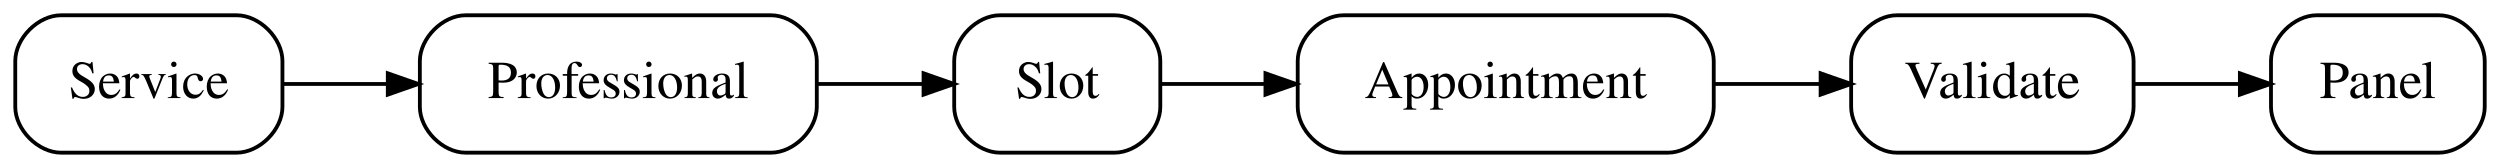
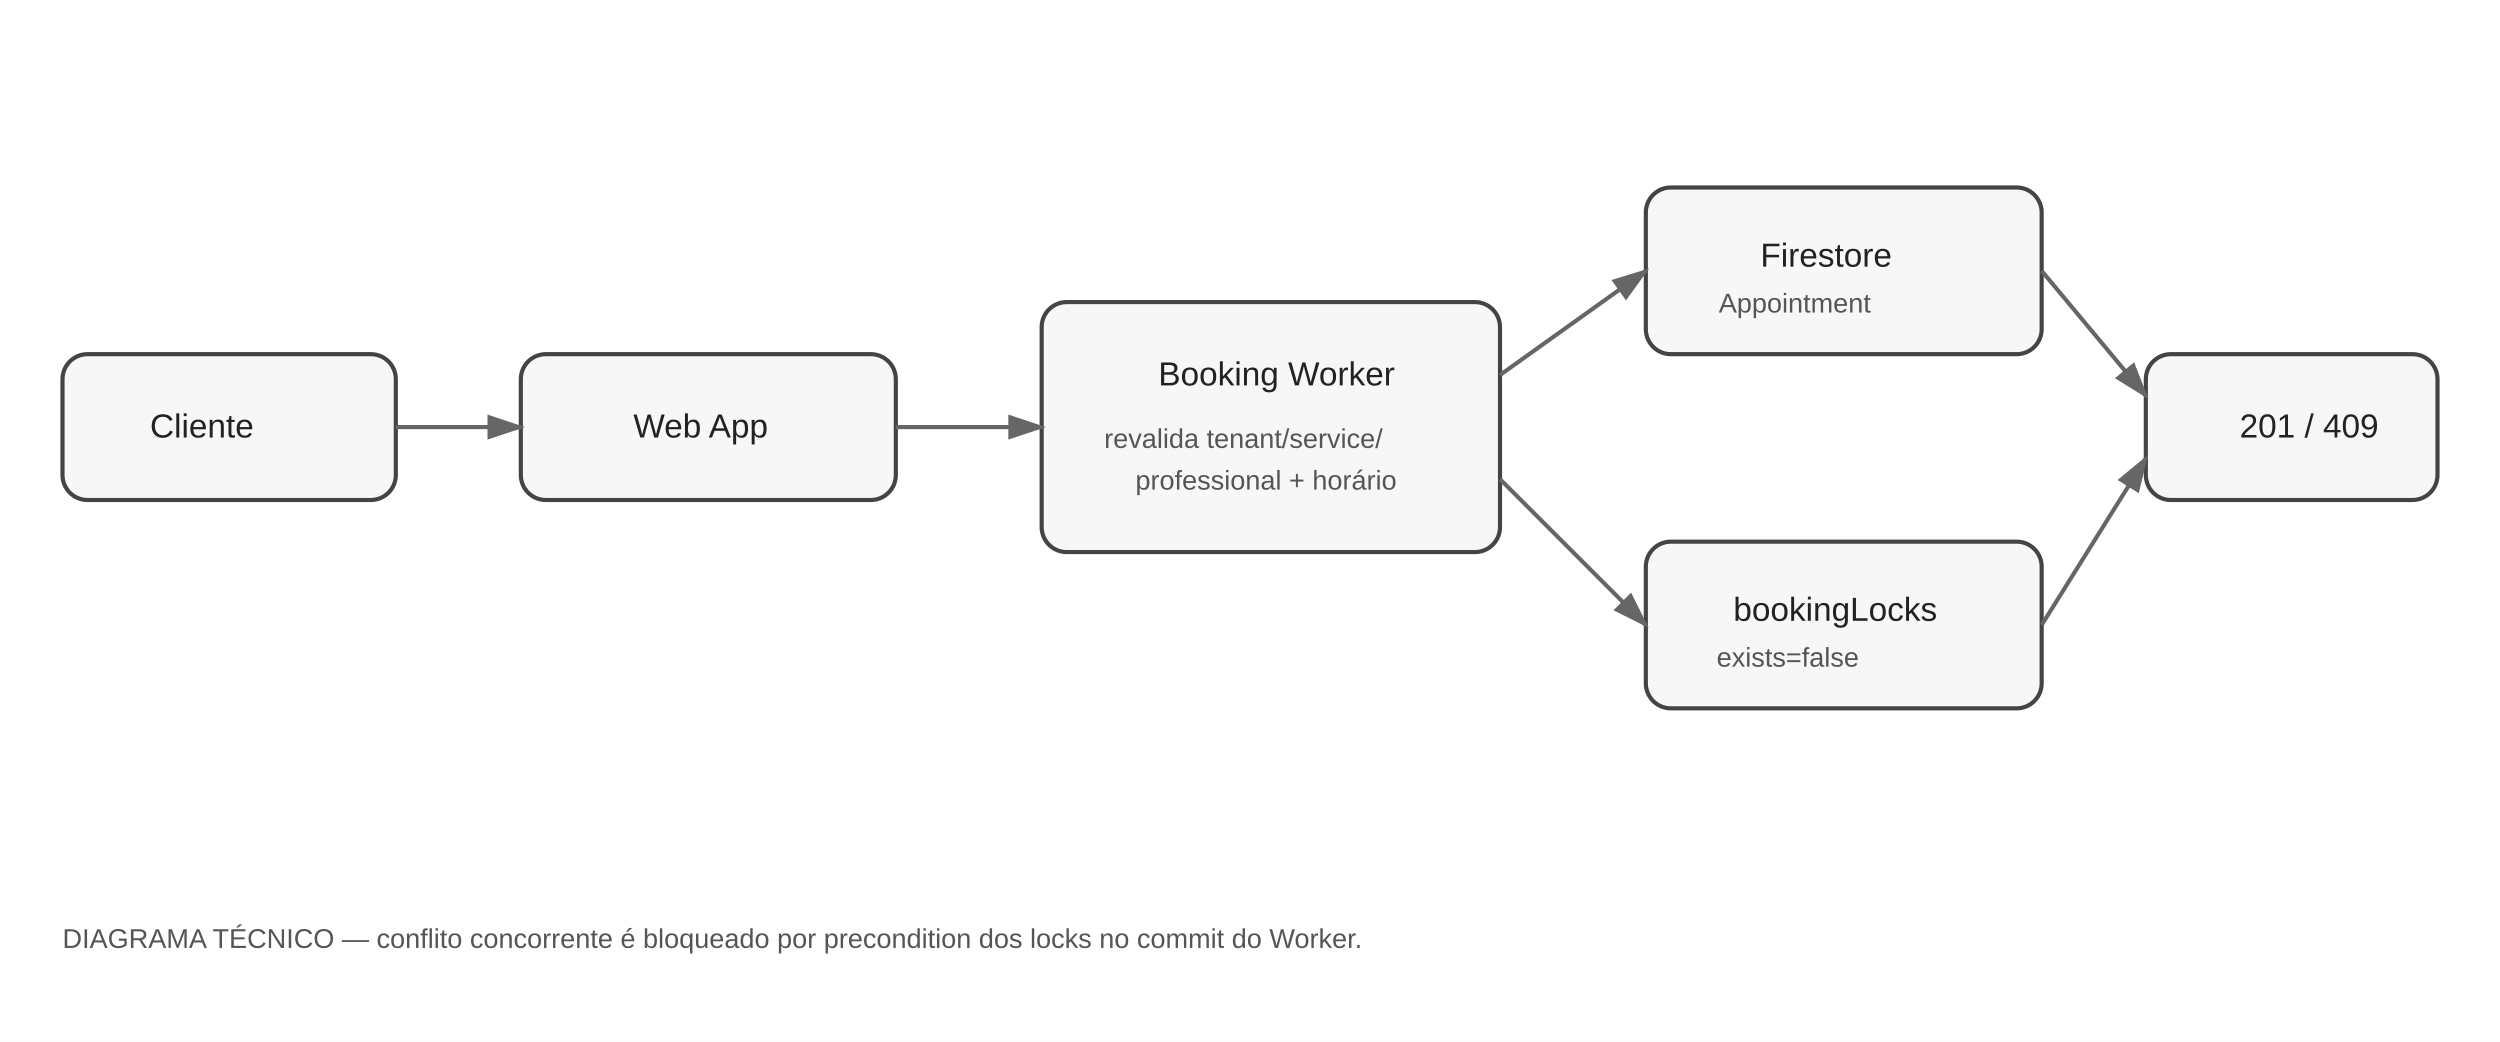
- <svg xmlns="http://www.w3.org/2000/svg" width="655pt" height="44pt" viewBox="0.00 0.00 655.00 44.00">
-   <g id="graph0" class="graph" transform="scale(1 1) rotate(0) translate(4 40)">
-     <polygon fill="white" stroke="transparent" points="-4,4 -4,-40 651,-40 651,4 -4,4" />
-     <g id="node1" class="node">
-       <path fill="none" stroke="black" d="M58,-36C58,-36 12,-36 12,-36 6,-36 0,-30 0,-24 0,-24 0,-12 0,-12 0,-6 6,0 12,0 12,0 58,0 58,0 64,0 70,-6 70,-12 70,-12 70,-24 70,-24 70,-30 64,-36 58,-36" />
-       <text text-anchor="middle" x="35" y="-14.3" font-family="Times,serif" font-size="14.00">Service</text>
-     </g>
-     <g id="node2" class="node">
-       <path fill="none" stroke="black" d="M198,-36C198,-36 118,-36 118,-36 112,-36 106,-30 106,-24 106,-24 106,-12 106,-12 106,-6 112,0 118,0 118,0 198,0 198,0 204,0 210,-6 210,-12 210,-12 210,-24 210,-24 210,-30 204,-36 198,-36" />
-       <text text-anchor="middle" x="158" y="-14.3" font-family="Times,serif" font-size="14.00">Professional</text>
-     </g>
-     <g id="edge1" class="edge">
-       <path fill="none" stroke="black" d="M70.03,-18C78.57,-18 87.99,-18 97.38,-18" />
-       <polygon fill="black" stroke="black" points="97.6,-20.8 105.6,-18 97.6,-15.2 97.6,-20.8" />
-     </g>
-     <g id="node3" class="node">
-       <path fill="none" stroke="black" d="M288,-36C288,-36 258,-36 258,-36 252,-36 246,-30 246,-24 246,-24 246,-12 246,-12 246,-6 252,0 258,0 258,0 288,0 288,0 294,0 300,-6 300,-12 300,-12 300,-24 300,-24 300,-30 294,-36 288,-36" />
-       <text text-anchor="middle" x="273" y="-14.3" font-family="Times,serif" font-size="14.00">Slot</text>
-     </g>
-     <g id="edge2" class="edge">
-       <path fill="none" stroke="black" d="M210.21,-18C219.59,-18 229.17,-18 237.9,-18" />
-       <polygon fill="black" stroke="black" points="237.97,-20.8 245.97,-18 237.97,-15.2 237.97,-20.8" />
-     </g>
-     <g id="node4" class="node">
-       <path fill="none" stroke="black" d="M433,-36C433,-36 348,-36 348,-36 342,-36 336,-30 336,-24 336,-24 336,-12 336,-12 336,-6 342,0 348,0 348,0 433,0 433,0 439,0 445,-6 445,-12 445,-12 445,-24 445,-24 445,-30 439,-36 433,-36" />
-       <text text-anchor="middle" x="390.5" y="-14.3" font-family="Times,serif" font-size="14.00">Appointment</text>
-     </g>
-     <g id="edge3" class="edge">
-       <path fill="none" stroke="black" d="M300.21,-18C308.42,-18 317.87,-18 327.47,-18" />
-       <polygon fill="black" stroke="black" points="327.55,-20.8 335.55,-18 327.55,-15.2 327.55,-20.8" />
-     </g>
-     <g id="node5" class="node">
-       <path fill="none" stroke="black" d="M543,-36C543,-36 493,-36 493,-36 487,-36 481,-30 481,-24 481,-24 481,-12 481,-12 481,-6 487,0 493,0 493,0 543,0 543,0 549,0 555,-6 555,-12 555,-12 555,-24 555,-24 555,-30 549,-36 543,-36" />
-       <text text-anchor="middle" x="518" y="-14.3" font-family="Times,serif" font-size="14.00">Validate</text>
-     </g>
-     <g id="edge4" class="edge">
-       <path fill="none" stroke="black" d="M445.09,-18C454.37,-18 463.93,-18 472.92,-18" />
-       <polygon fill="black" stroke="black" points="473,-20.8 481,-18 473,-15.2 473,-20.8" />
-     </g>
-     <g id="node6" class="node">
-       <path fill="none" stroke="black" d="M635,-36C635,-36 603,-36 603,-36 597,-36 591,-30 591,-24 591,-24 591,-12 591,-12 591,-6 597,0 603,0 603,0 635,0 635,0 641,0 647,-6 647,-12 647,-12 647,-24 647,-24 647,-30 641,-36 635,-36" />
-       <text text-anchor="middle" x="619" y="-14.3" font-family="Times,serif" font-size="14.00">Panel</text>
-     </g>
-     <g id="edge5" class="edge">
-       <path fill="none" stroke="black" d="M555.02,-18C564.08,-18 573.79,-18 582.81,-18" />
-       <polygon fill="black" stroke="black" points="582.85,-20.8 590.85,-18 582.85,-15.2 582.85,-20.8" />
-     </g>
-   </g>
+ <svg xmlns="http://www.w3.org/2000/svg" width="1200" height="500" viewBox="0 0 1200 500">
+   <rect width="1200" height="500" fill="#ffffff" />
+   <style>.b{fill:#f7f7f7;stroke:#444;stroke-width:2;rx:12}.t{font:16px Arial;fill:#222}.s{font:13px Arial;fill:#555}.e{stroke:#666;stroke-width:2;marker-end:url(#a)}</style>
+   <defs>
+     <marker id="a" markerWidth="10" markerHeight="10" refX="8" refY="3" orient="auto">
+       <path d="M0,0 L0,6 L9,3 z" fill="#666" />
+     </marker>
+   </defs>
+   <rect class="b" x="30" y="170" width="160" height="70" />
+   <text class="t" x="72" y="210">Cliente</text>
+   <rect class="b" x="250" y="170" width="180" height="70" />
+   <text class="t" x="304" y="210">Web App</text>
+   <rect class="b" x="500" y="145" width="220" height="120" />
+   <text class="t" x="556" y="185">Booking Worker</text>
+   <text class="s" x="530" y="215">revalida tenant/service/</text>
+   <text class="s" x="545" y="235">professional + horário</text>
+   <rect class="b" x="790" y="90" width="190" height="80" />
+   <text class="t" x="845" y="128">Firestore</text>
+   <text class="s" x="825" y="150">Appointment</text>
+   <rect class="b" x="790" y="260" width="190" height="80" />
+   <text class="t" x="832" y="298">bookingLocks</text>
+   <text class="s" x="824" y="320">exists=false</text>
+   <rect class="b" x="1030" y="170" width="140" height="70" />
+   <text class="t" x="1075" y="210">201 / 409</text>
+   <line class="e" x1="190" y1="205" x2="250" y2="205" />
+   <line class="e" x1="430" y1="205" x2="500" y2="205" />
+   <line class="e" x1="720" y1="180" x2="790" y2="130" />
+   <line class="e" x1="720" y1="230" x2="790" y2="300" />
+   <line class="e" x1="980" y1="130" x2="1030" y2="190" />
+   <line class="e" x1="980" y1="300" x2="1030" y2="220" />
+   <text class="s" x="30" y="455">DIAGRAMA TÉCNICO — conflito concorrente é bloqueado por precondition dos locks no commit do Worker.</text>
</svg>
